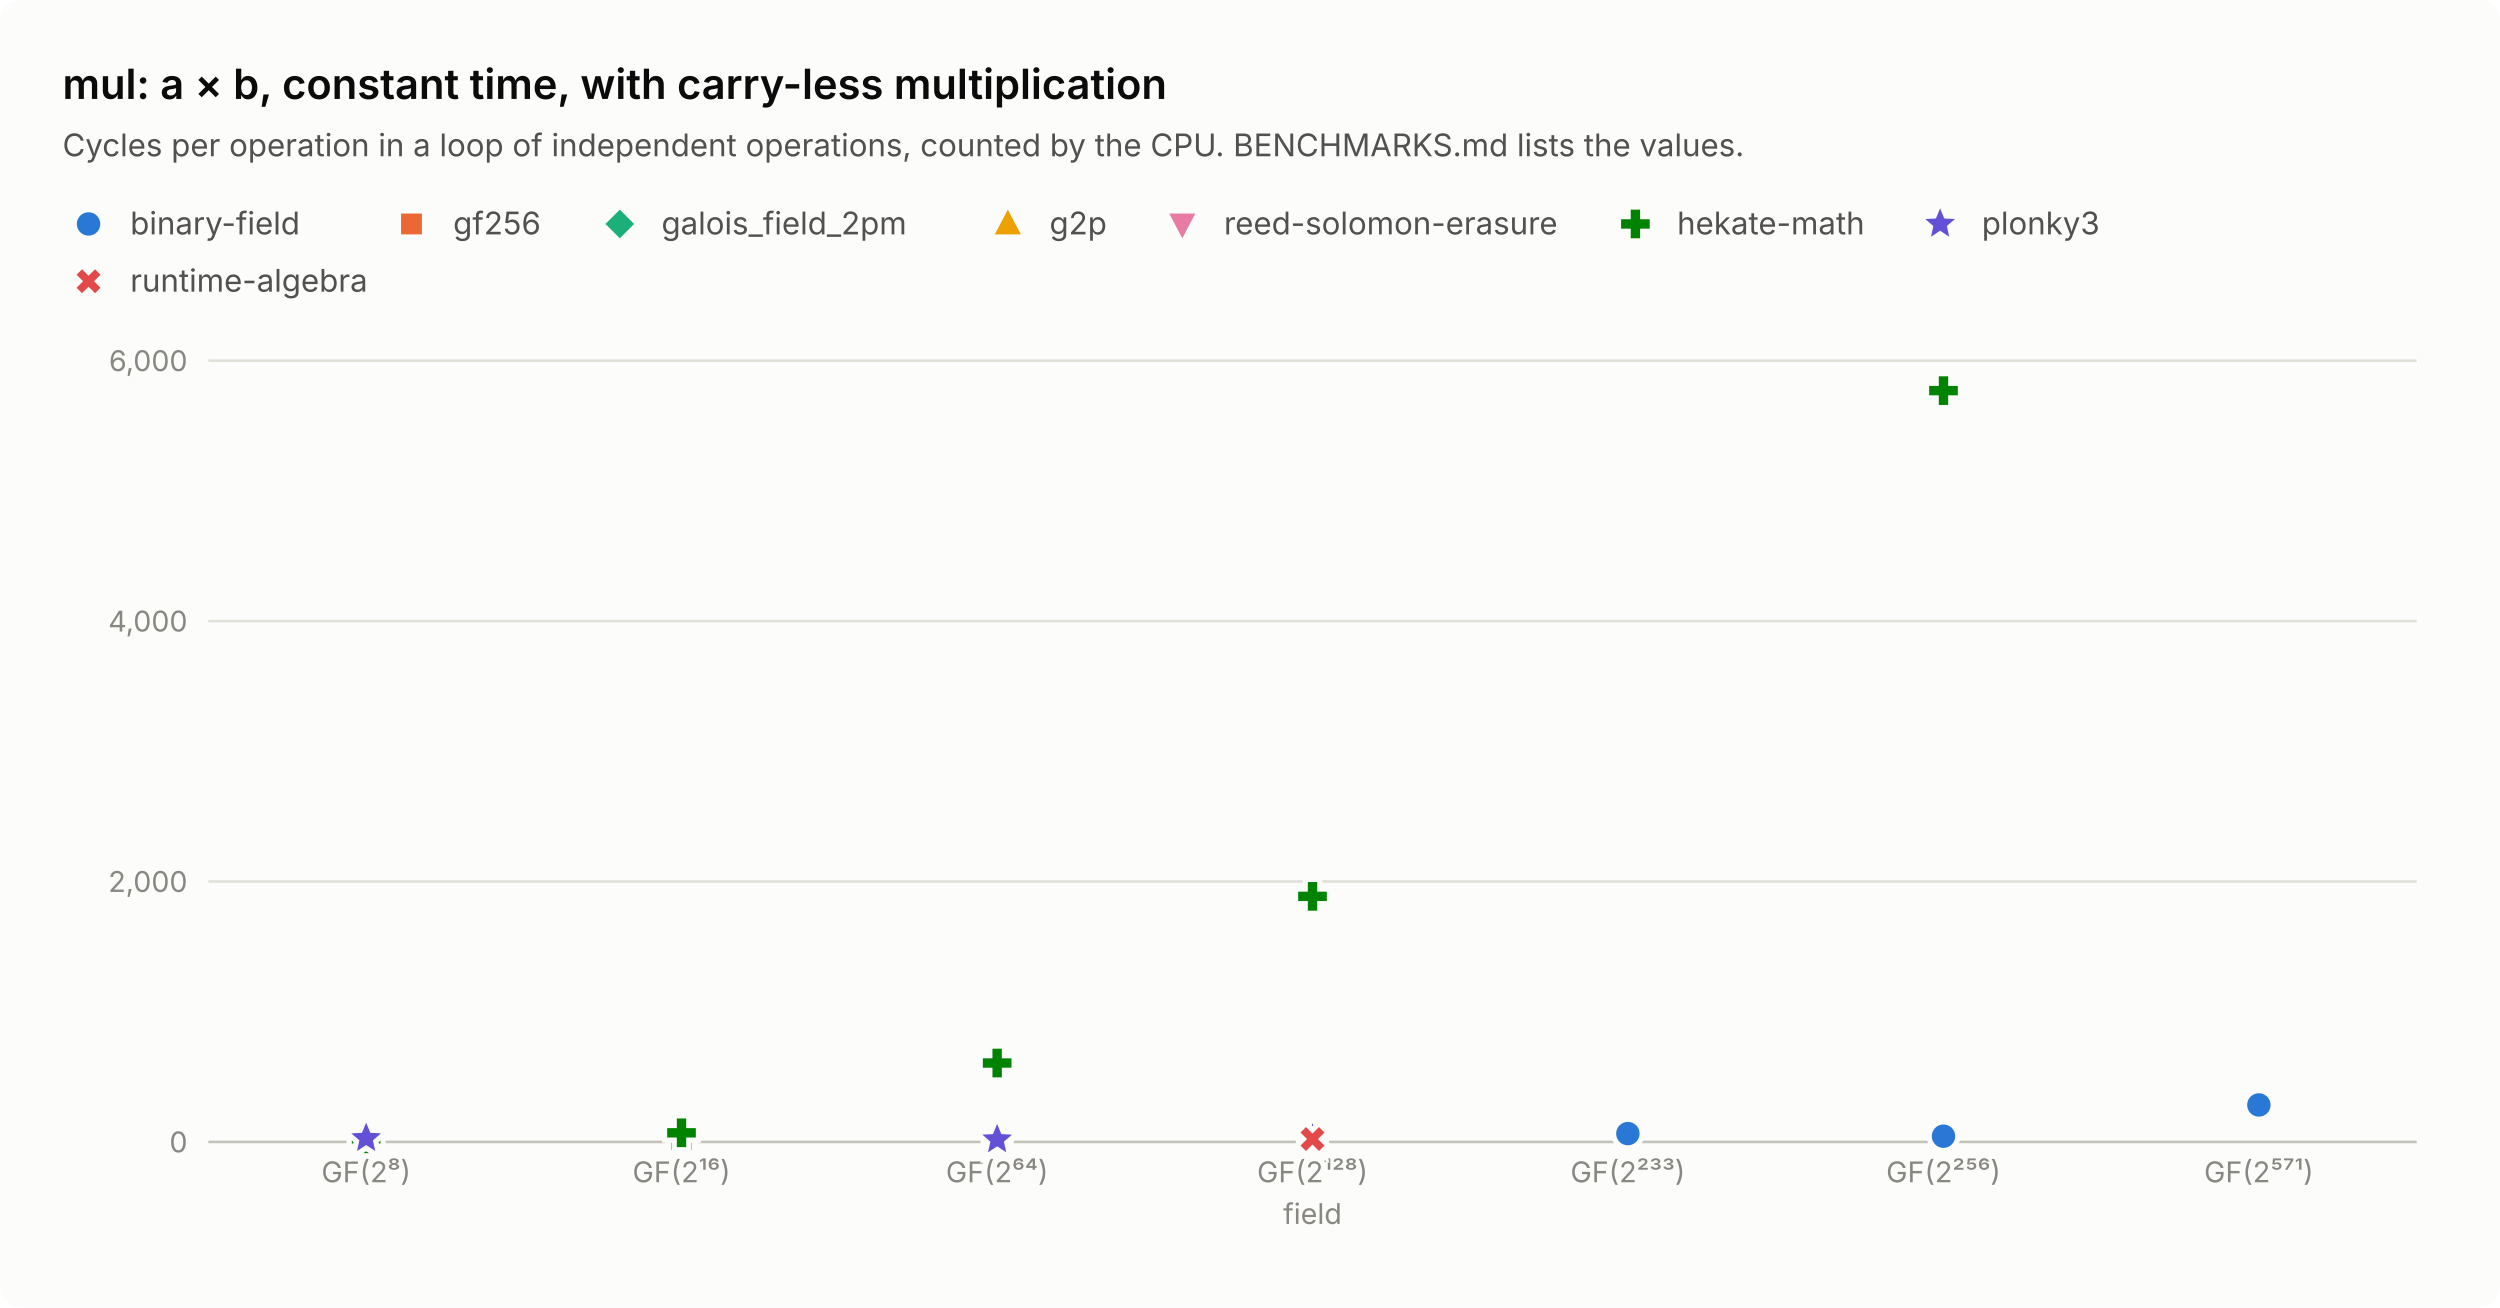
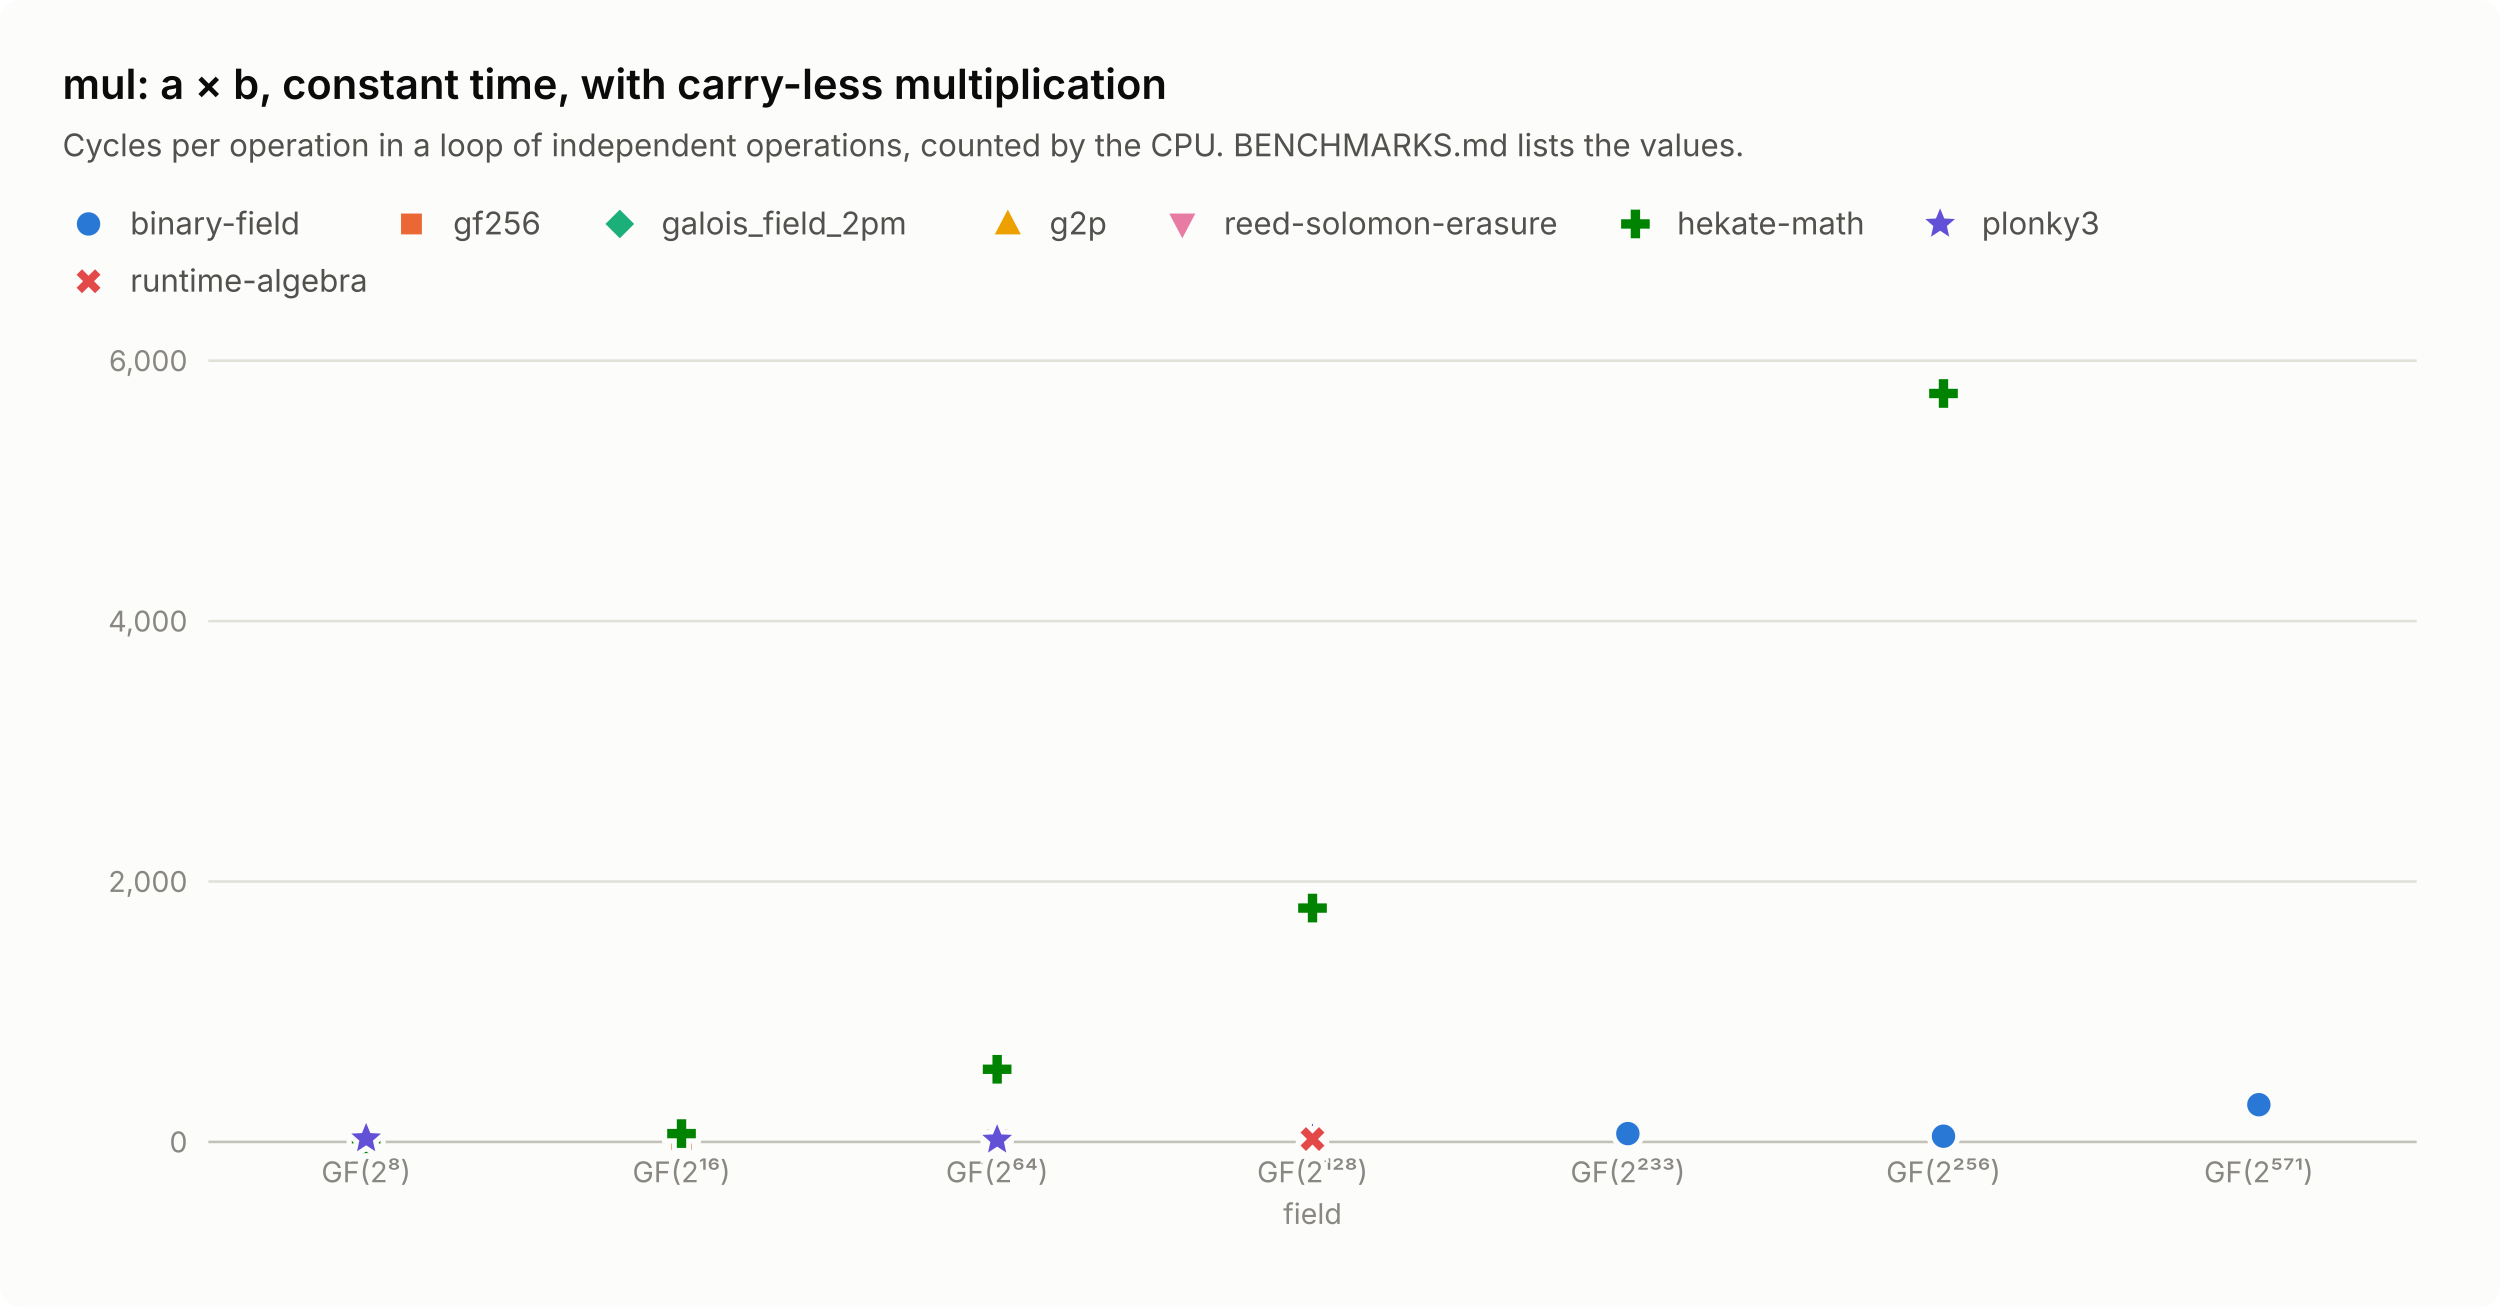
<svg xmlns="http://www.w3.org/2000/svg" width="960" height="502" viewBox="0 0 960 502" role="img" aria-labelledby="title description">
  <style>.grid,.axis{stroke-width:1}.title{font:600 16px system-ui, -apple-system, "Segoe UI", sans-serif}.subtitle,.legend{font:12px system-ui, -apple-system, "Segoe UI", sans-serif}.tick{font:11px system-ui, -apple-system, "Segoe UI", sans-serif;font-variant-numeric:tabular-nums}.line{fill:none;stroke-width:2;stroke-linejoin:round;stroke-linecap:round}.marker{stroke-width:4;paint-order:stroke}.surface{fill:#fcfcfb}.grid{stroke:#e1e0d9}.axis{stroke:#c3c2b7}.title{fill:#0b0b0b}.subtitle,.legend{fill:#52514e}.tick{fill:#898781}.marker{stroke:#fcfcfb}.c0 .line{stroke:#2a78d6}.c0 .marker{fill:#2a78d6}.c1 .line{stroke:#eb6834}.c1 .marker{fill:#eb6834}.c2 .line{stroke:#1baf7a}.c2 .marker{fill:#1baf7a}.c3 .line{stroke:#eda100}.c3 .marker{fill:#eda100}.c4 .line{stroke:#e87ba4}.c4 .marker{fill:#e87ba4}.c5 .line{stroke:#008300}.c5 .marker{fill:#008300}.c6 .line{stroke:#6250d6}.c6 .marker{fill:#6250d6}.c7 .line{stroke:#e34948}.c7 .marker{fill:#e34948}@media (prefers-color-scheme: dark){.surface{fill:#1a1a19}.grid{stroke:#2c2c2a}.axis{stroke:#383835}.title{fill:#f0efec}.subtitle,.legend{fill:#c3c2b7}.tick{fill:#898781}.marker{stroke:#1a1a19}.c0 .line{stroke:#3987e5}.c0 .marker{fill:#3987e5}.c1 .line{stroke:#d95926}.c1 .marker{fill:#d95926}.c2 .line{stroke:#199e70}.c2 .marker{fill:#199e70}.c3 .line{stroke:#c98500}.c3 .marker{fill:#c98500}.c4 .line{stroke:#d55181}.c4 .marker{fill:#d55181}.c5 .line{stroke:#008300}.c5 .marker{fill:#008300}.c6 .line{stroke:#9085e9}.c6 .marker{fill:#9085e9}.c7 .line{stroke:#e66767}.c7 .marker{fill:#e66767}}</style>
  <rect class="surface" width="960" height="502" rx="8" />
  <text class="title" x="24" y="38">mul: a × b, constant time, with carry-less multiplication</text>
  <text class="subtitle" x="24" y="60">Cycles per operation in a loop of independent operations, counted by the CPU. BENCHMARKS.md lists the values.</text>
  <g class="c0">
    <path class="marker" transform="translate(34,86)" d="M0,-4.5A4.5,4.5 0 1 1 0,4.5A4.5,4.5 0 1 1 0,-4.5Z" />
  </g>
  <text class="legend" x="50" y="90">binary-field</text>
  <g class="c1">
    <path class="marker" transform="translate(158,86)" d="M-4,-4H4V4H-4Z" />
  </g>
  <text class="legend" x="174" y="90">gf256</text>
  <g class="c2">
    <path class="marker" transform="translate(238,86)" d="M0,-5.5L5.5,0L0,5.5L-5.5,0Z" />
  </g>
  <text class="legend" x="254" y="90">galois_field_2pm</text>
  <g class="c3">
    <path class="marker" transform="translate(387,86)" d="M0,-5.5L5,4H-5Z" />
  </g>
  <text class="legend" x="403" y="90">g2p</text>
  <g class="c4">
    <path class="marker" transform="translate(454,86)" d="M0,5.5L5,-4H-5Z" />
  </g>
  <text class="legend" x="470" y="90">reed-solomon-erasure</text>
  <g class="c5">
    <path class="marker" transform="translate(628,86)" d="M-1.8,-5.5H1.8V-1.8H5.5V1.8H1.8V5.5H-1.8V1.8H-5.5V-1.8H-1.8Z" />
  </g>
  <text class="legend" x="644" y="90">hekate-math</text>
  <g class="c6">
    <path class="marker" transform="translate(745,86)" d="M0,-6L1.6,-2.1L5.7,-1.9L2.6,0.8L3.5,4.9L0,2.6L-3.5,4.9L-2.6,0.8L-5.7,-1.9L-1.6,-2.1Z" />
  </g>
  <text class="legend" x="761" y="90">plonky3</text>
  <g class="c7">
    <path class="marker" transform="translate(34,108)" d="M-4.6,-2.5L-2.5,-4.6L0,-2.1L2.5,-4.6L4.6,-2.5L2.1,0L4.6,2.5L2.5,4.6L0,2.1L-2.5,4.6L-4.6,2.5L-2.1,0Z" />
  </g>
  <text class="legend" x="50" y="112">runtime-algebra</text>
  <text class="tick" x="72" y="442.5" text-anchor="end">0</text>
  <path class="grid" d="M80,338.5H928" />
  <text class="tick" x="72" y="342.5" text-anchor="end">2,000</text>
  <path class="grid" d="M80,238.5H928" />
  <text class="tick" x="72" y="242.5" text-anchor="end">4,000</text>
  <path class="grid" d="M80,138.5H928" />
  <text class="tick" x="72" y="142.5" text-anchor="end">6,000</text>
  <path class="axis" d="M80,438.5H928" />
  <text class="tick" x="140.6" y="454" text-anchor="middle">GF(2⁸)</text>
  <text class="tick" x="261.7" y="454" text-anchor="middle">GF(2¹⁶)</text>
  <text class="tick" x="382.9" y="454" text-anchor="middle">GF(2⁶⁴)</text>
  <text class="tick" x="504.0" y="454" text-anchor="middle">GF(2¹²⁸)</text>
  <text class="tick" x="625.1" y="454" text-anchor="middle">GF(2²³³)</text>
  <text class="tick" x="746.3" y="454" text-anchor="middle">GF(2²⁵⁶)</text>
  <text class="tick" x="867.4" y="454" text-anchor="middle">GF(2⁵⁷¹)</text>
  <text class="tick" x="504.0" y="470" text-anchor="middle">field</text>
  <g class="c0">
    <path class="marker" transform="translate(140.6,437.6)" d="M0,-4.5A4.5,4.5 0 1 1 0,4.5A4.5,4.5 0 1 1 0,-4.5Z" />
    <path class="marker" transform="translate(261.7,437.6)" d="M0,-4.5A4.5,4.5 0 1 1 0,4.5A4.5,4.5 0 1 1 0,-4.5Z" />
-     <path class="marker" transform="translate(382.9,437.6)" d="M0,-4.5A4.5,4.5 0 1 1 0,4.5A4.5,4.5 0 1 1 0,-4.5Z" />
-     <path class="marker" transform="translate(504.0,437.4)" d="M0,-4.5A4.5,4.5 0 1 1 0,4.5A4.5,4.5 0 1 1 0,-4.5Z" />
+     <path class="marker" transform="translate(382.9,437.7)" d="M0,-4.5A4.5,4.5 0 1 1 0,4.5A4.5,4.5 0 1 1 0,-4.5Z" />
+     <path class="marker" transform="translate(504.0,437.5)" d="M0,-4.5A4.5,4.5 0 1 1 0,4.5A4.5,4.5 0 1 1 0,-4.5Z" />
    <path class="marker" transform="translate(625.1,435.3)" d="M0,-4.5A4.5,4.5 0 1 1 0,4.5A4.5,4.5 0 1 1 0,-4.5Z" />
    <path class="marker" transform="translate(746.3,436.3)" d="M0,-4.5A4.5,4.5 0 1 1 0,4.5A4.5,4.5 0 1 1 0,-4.5Z" />
-     <path class="marker" transform="translate(867.4,424.3)" d="M0,-4.5A4.5,4.5 0 1 1 0,4.5A4.5,4.5 0 1 1 0,-4.5Z" />
+     <path class="marker" transform="translate(867.4,424.2)" d="M0,-4.5A4.5,4.5 0 1 1 0,4.5A4.5,4.5 0 1 1 0,-4.5Z" />
  </g>
  <g class="c1">
    <path class="marker" transform="translate(261.7,437.6)" d="M-4,-4H4V4H-4Z" />
    <path class="marker" transform="translate(382.9,437.7)" d="M-4,-4H4V4H-4Z" />
  </g>
  <g class="c2">
</g>
  <g class="c3">
</g>
  <g class="c4">
</g>
  <g class="c5">
    <path class="marker" transform="translate(140.6,437.3)" d="M-1.8,-5.5H1.8V-1.8H5.5V1.8H1.8V5.5H-1.8V1.8H-5.5V-1.8H-1.8Z" />
-     <path class="marker" transform="translate(261.7,435.0)" d="M-1.8,-5.5H1.8V-1.8H5.5V1.8H1.8V5.5H-1.8V1.8H-5.5V-1.8H-1.8Z" />
-     <path class="marker" transform="translate(382.9,408.2)" d="M-1.8,-5.5H1.8V-1.8H5.5V1.8H1.8V5.5H-1.8V1.8H-5.5V-1.8H-1.8Z" />
-     <path class="marker" transform="translate(504.0,344.2)" d="M-1.8,-5.5H1.8V-1.8H5.5V1.8H1.8V5.5H-1.8V1.8H-5.5V-1.8H-1.8Z" />
-     <path class="marker" transform="translate(746.3,150.0)" d="M-1.8,-5.5H1.8V-1.8H5.5V1.8H1.8V5.5H-1.8V1.8H-5.5V-1.8H-1.8Z" />
+     <path class="marker" transform="translate(261.7,435.3)" d="M-1.8,-5.5H1.8V-1.8H5.5V1.8H1.8V5.5H-1.8V1.8H-5.5V-1.8H-1.8Z" />
+     <path class="marker" transform="translate(382.9,410.6)" d="M-1.8,-5.5H1.8V-1.8H5.5V1.8H1.8V5.5H-1.8V1.8H-5.5V-1.8H-1.8Z" />
+     <path class="marker" transform="translate(504.0,348.7)" d="M-1.8,-5.5H1.8V-1.8H5.5V1.8H1.8V5.5H-1.8V1.8H-5.5V-1.8H-1.8Z" />
+     <path class="marker" transform="translate(746.3,151.1)" d="M-1.8,-5.5H1.8V-1.8H5.5V1.8H1.8V5.5H-1.8V1.8H-5.5V-1.8H-1.8Z" />
  </g>
  <g class="c6">
-     <path class="marker" transform="translate(140.6,437.1)" d="M0,-6L1.6,-2.1L5.7,-1.9L2.6,0.8L3.5,4.9L0,2.6L-3.5,4.9L-2.6,0.8L-5.7,-1.9L-1.6,-2.1Z" />
-     <path class="marker" transform="translate(382.9,437.6)" d="M0,-6L1.6,-2.1L5.7,-1.9L2.6,0.8L3.5,4.9L0,2.6L-3.5,4.9L-2.6,0.8L-5.7,-1.9L-1.6,-2.1Z" />
+     <path class="marker" transform="translate(140.6,437.2)" d="M0,-6L1.6,-2.1L5.7,-1.9L2.6,0.8L3.5,4.9L0,2.6L-3.5,4.9L-2.6,0.8L-5.7,-1.9L-1.6,-2.1Z" />
+     <path class="marker" transform="translate(382.9,437.7)" d="M0,-6L1.6,-2.1L5.7,-1.9L2.6,0.8L3.5,4.9L0,2.6L-3.5,4.9L-2.6,0.8L-5.7,-1.9L-1.6,-2.1Z" />
    <path class="marker" transform="translate(504.0,437.4)" d="M0,-6L1.6,-2.1L5.7,-1.9L2.6,0.8L3.5,4.9L0,2.6L-3.5,4.9L-2.6,0.8L-5.7,-1.9L-1.6,-2.1Z" />
  </g>
  <g class="c7">
    <path class="marker" transform="translate(504.0,437.4)" d="M-4.6,-2.5L-2.5,-4.6L0,-2.1L2.5,-4.6L4.6,-2.5L2.1,0L4.6,2.5L2.5,4.6L0,2.1L-2.5,4.6L-4.6,2.5L-2.1,0Z" />
  </g>
</svg>
